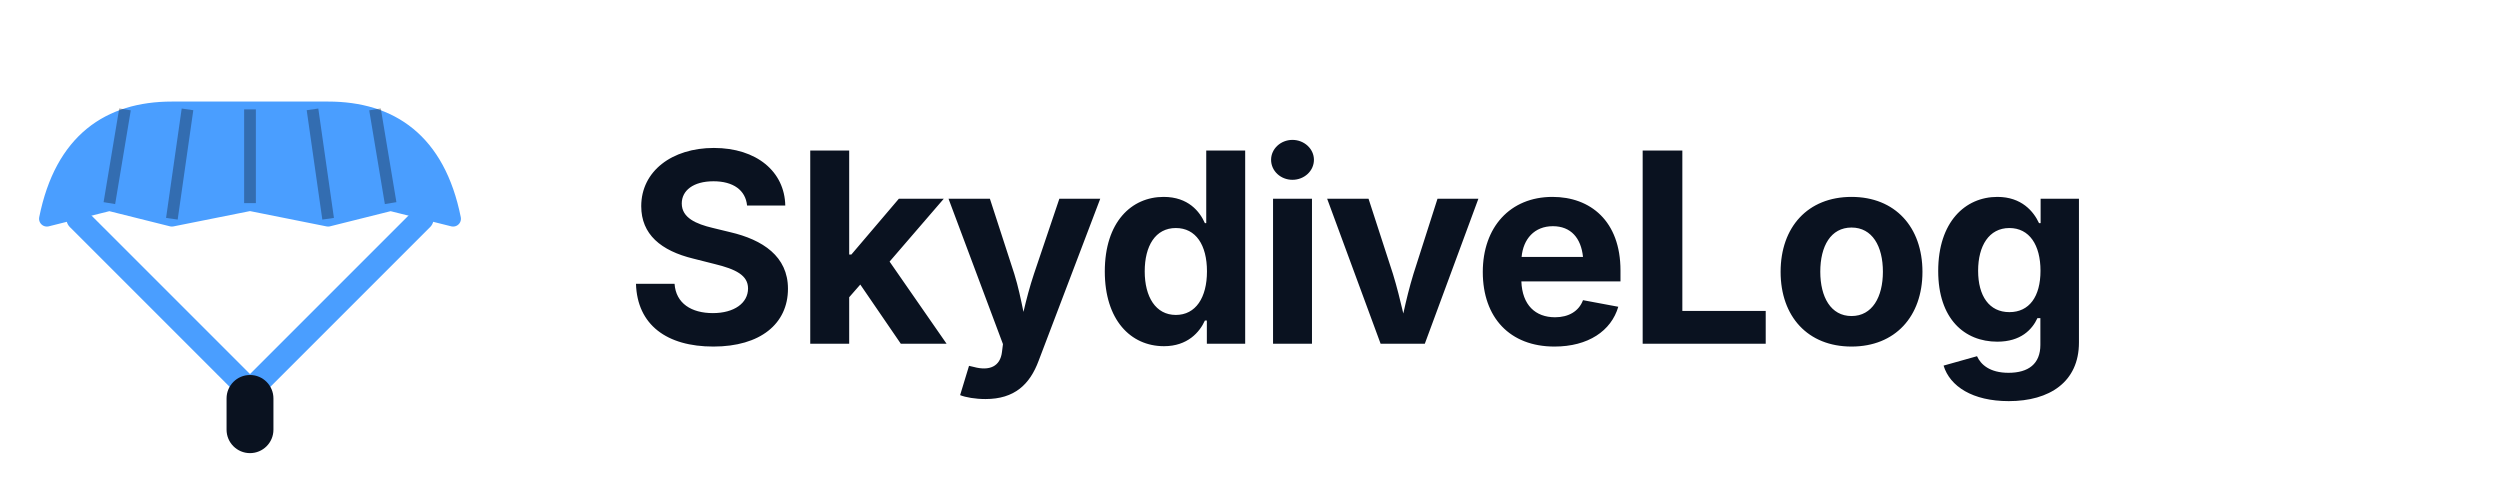
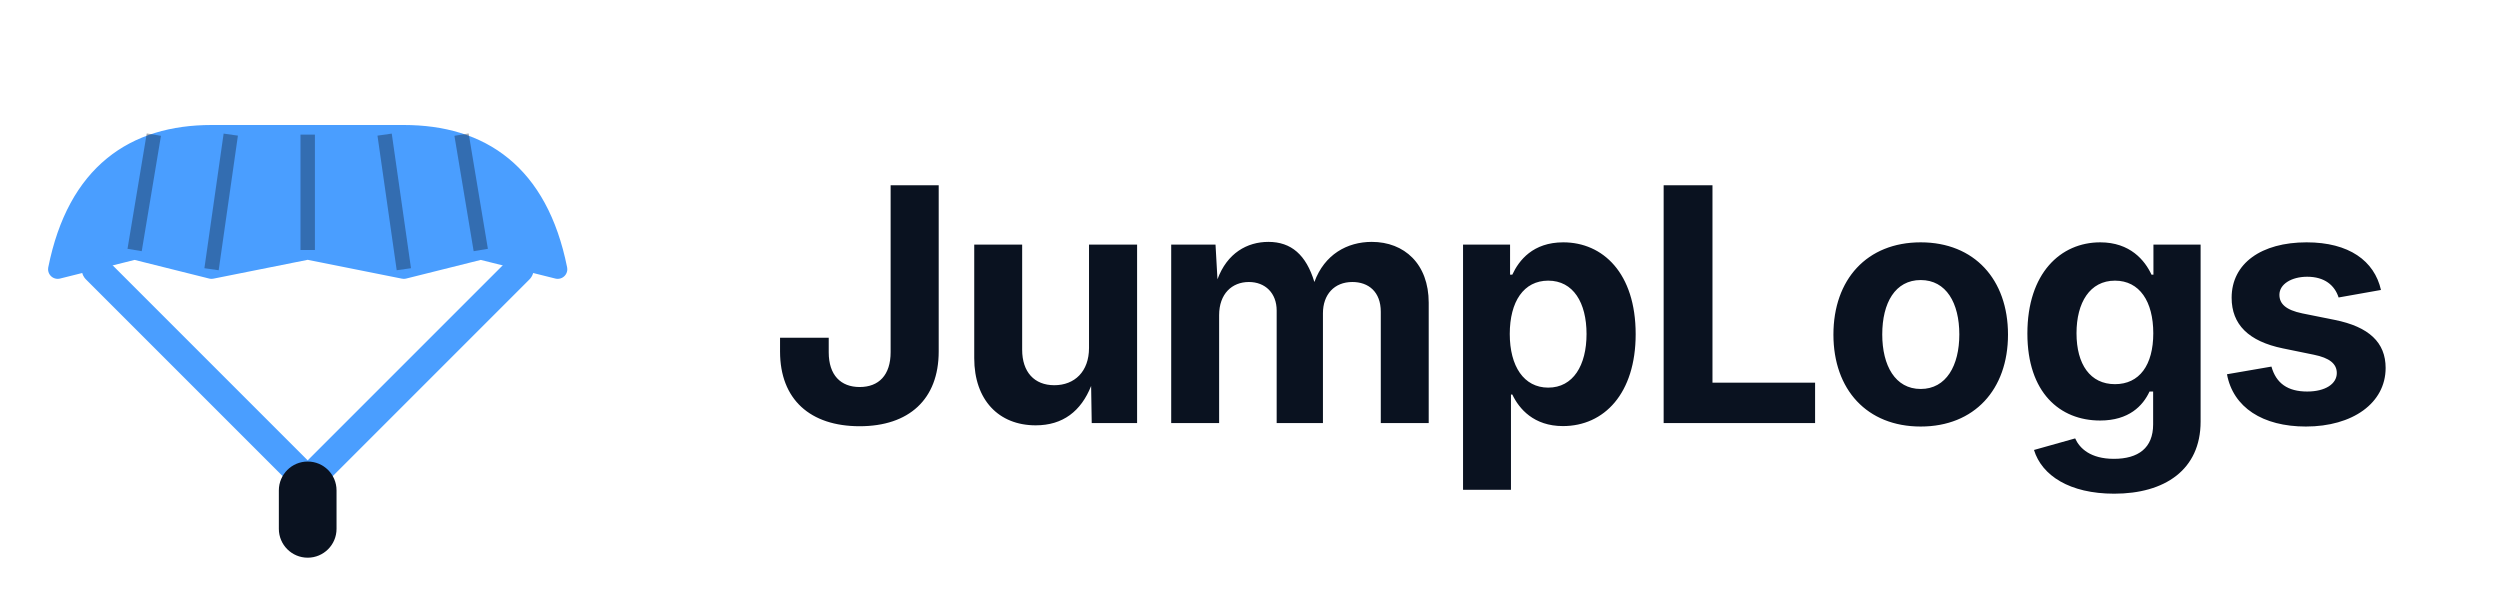
- <svg xmlns="http://www.w3.org/2000/svg" width="320" height="64" viewBox="0 0 320 64" fill="none">
+ <svg xmlns="http://www.w3.org/2000/svg" width="260" height="64" viewBox="0 0 260 64" fill="none">
  <g transform="translate(0,0)">
    <path d="M6 28 C 8 18, 14 14, 22 14 L 42 14 C 50 14, 56 18, 58 28 L 50 26 L 42 28 L 32 26 L 22 28 L 14 26 Z" fill="#4A9EFF" stroke="#4A9EFF" stroke-width="2" stroke-linejoin="round" />
    <line x1="14" y1="26" x2="16" y2="14" stroke="#0A1220" stroke-opacity="0.35" stroke-width="1.5" />
    <line x1="22" y1="28" x2="24" y2="14" stroke="#0A1220" stroke-opacity="0.35" stroke-width="1.5" />
    <line x1="32" y1="26" x2="32" y2="14" stroke="#0A1220" stroke-opacity="0.35" stroke-width="1.5" />
    <line x1="42" y1="28" x2="40" y2="14" stroke="#0A1220" stroke-opacity="0.35" stroke-width="1.5" />
    <line x1="50" y1="26" x2="48" y2="14" stroke="#0A1220" stroke-opacity="0.35" stroke-width="1.5" />
    <path d="M10 28 L 32 50 L 54 28" stroke="#4A9EFF" stroke-width="3" stroke-linecap="round" stroke-linejoin="round" />
    <rect x="29" y="48" width="6" height="10" rx="3" fill="#0A1220" />
  </g>
-   <text x="80" y="44" font-family="Inter Tight, -apple-system, system-ui, sans-serif" font-size="34" font-weight="700" letter-spacing="-0.02em" fill="#0A1220">SkydiveLog</text>
+   <text x="80" y="44" font-family="Inter Tight, -apple-system, system-ui, sans-serif" font-size="34" font-weight="700" letter-spacing="-0.02em" fill="#0A1220">JumpLogs</text>
</svg>
